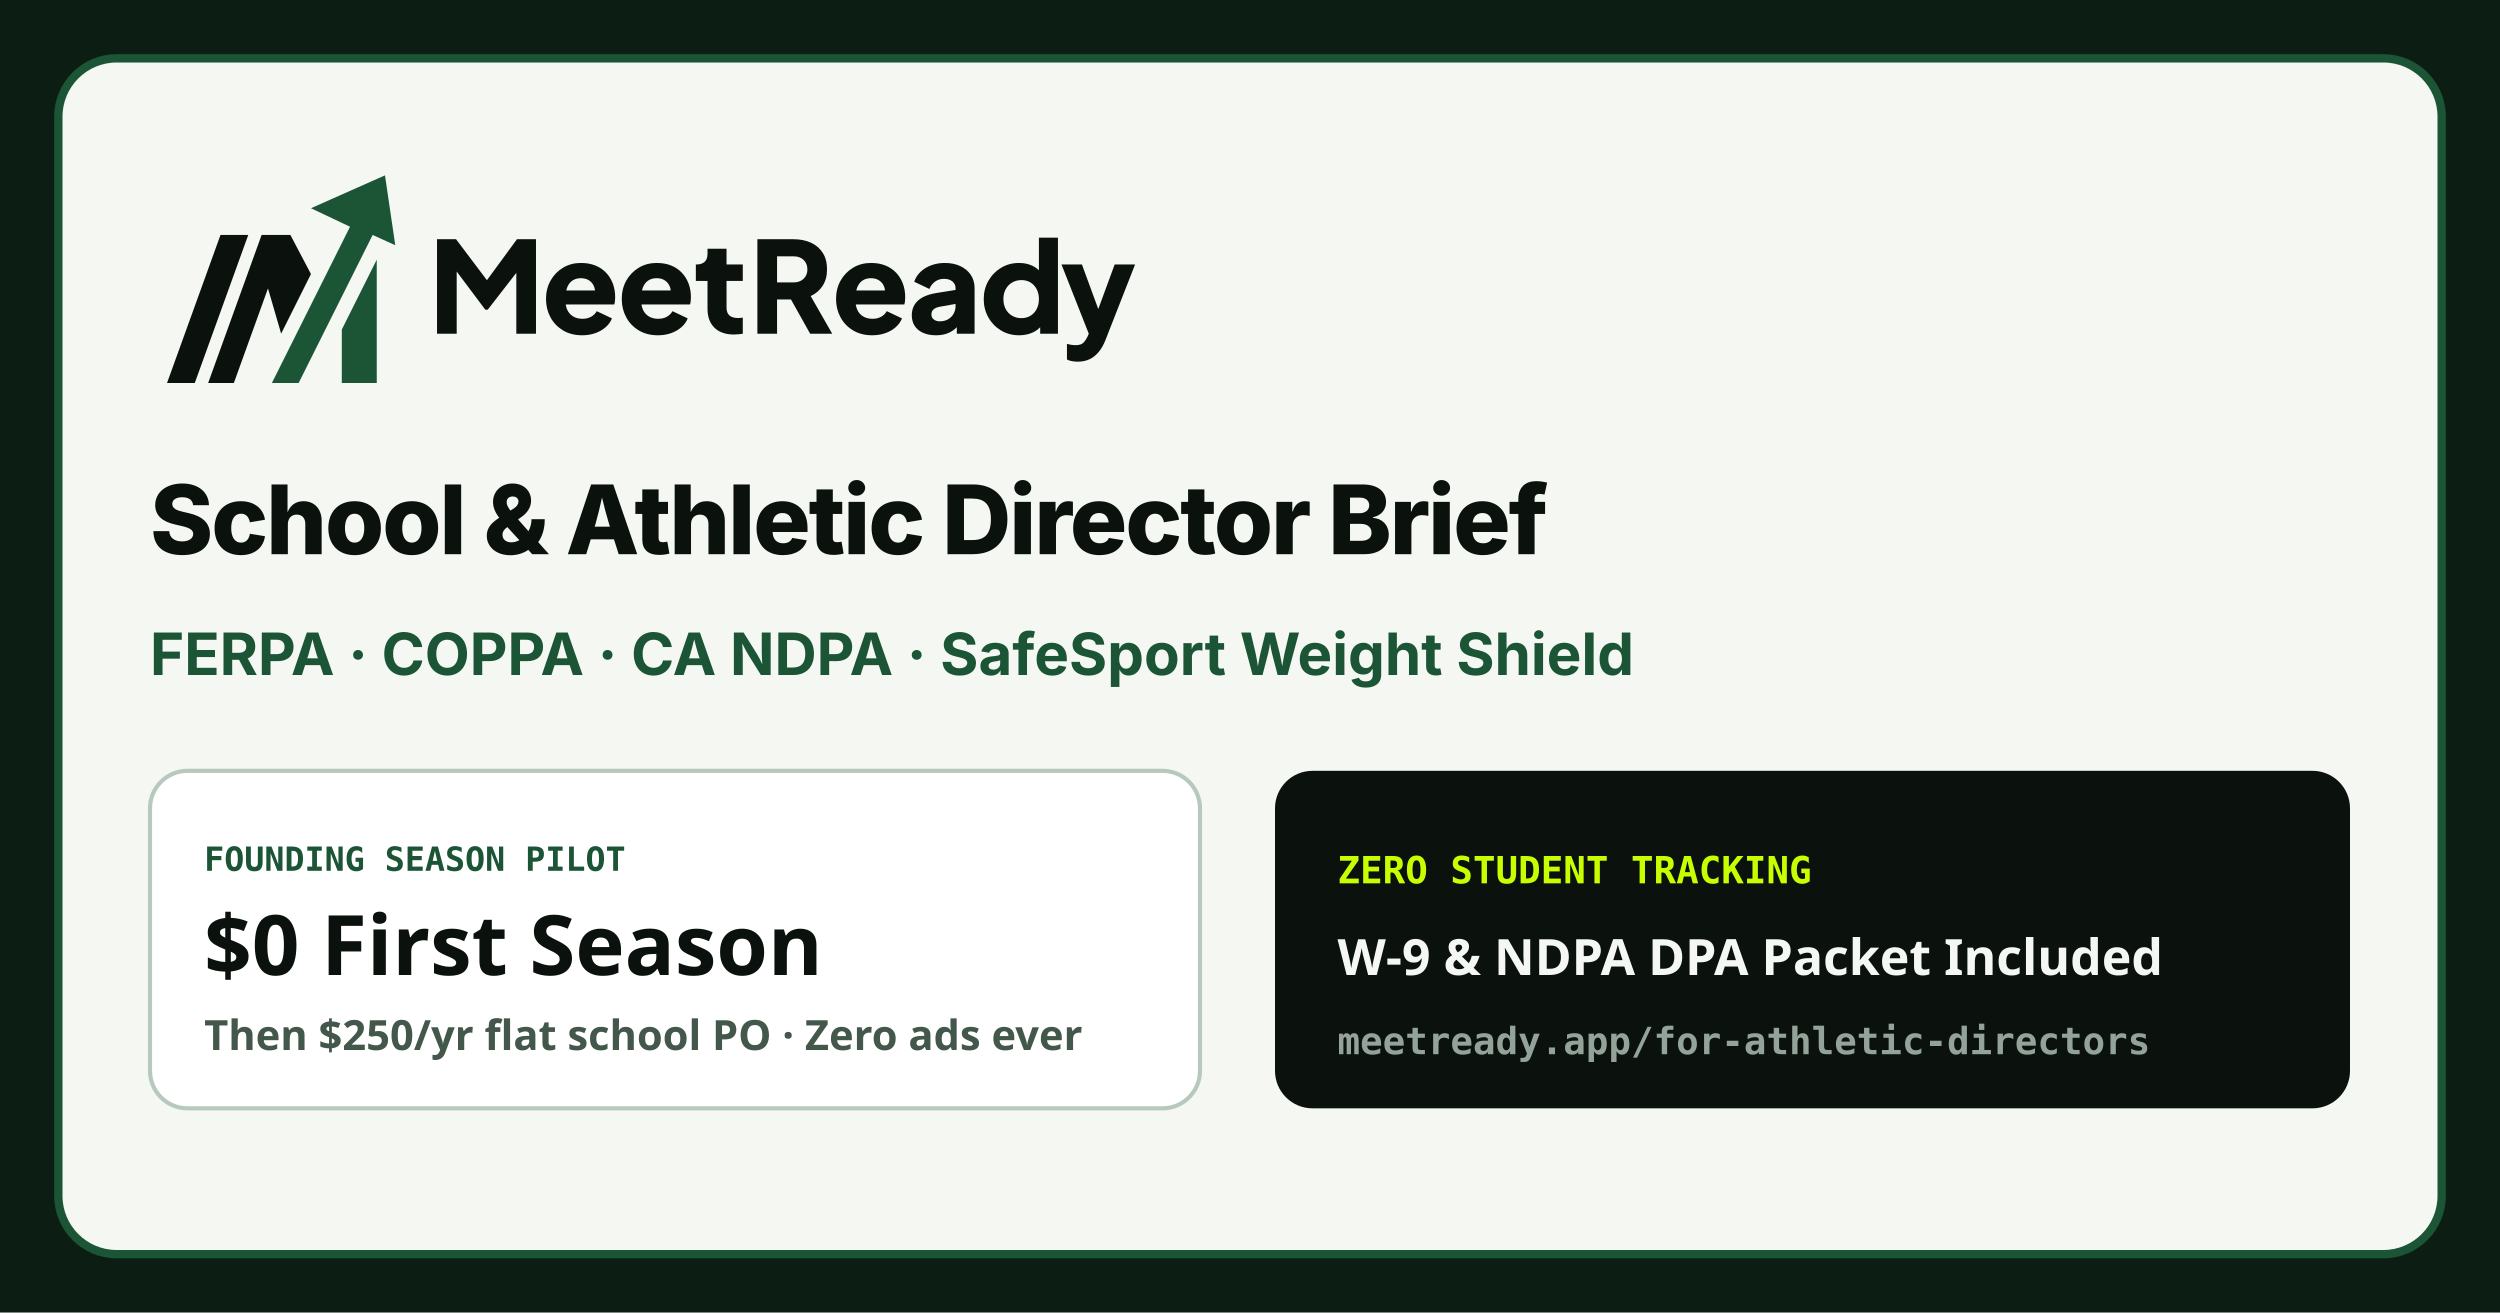
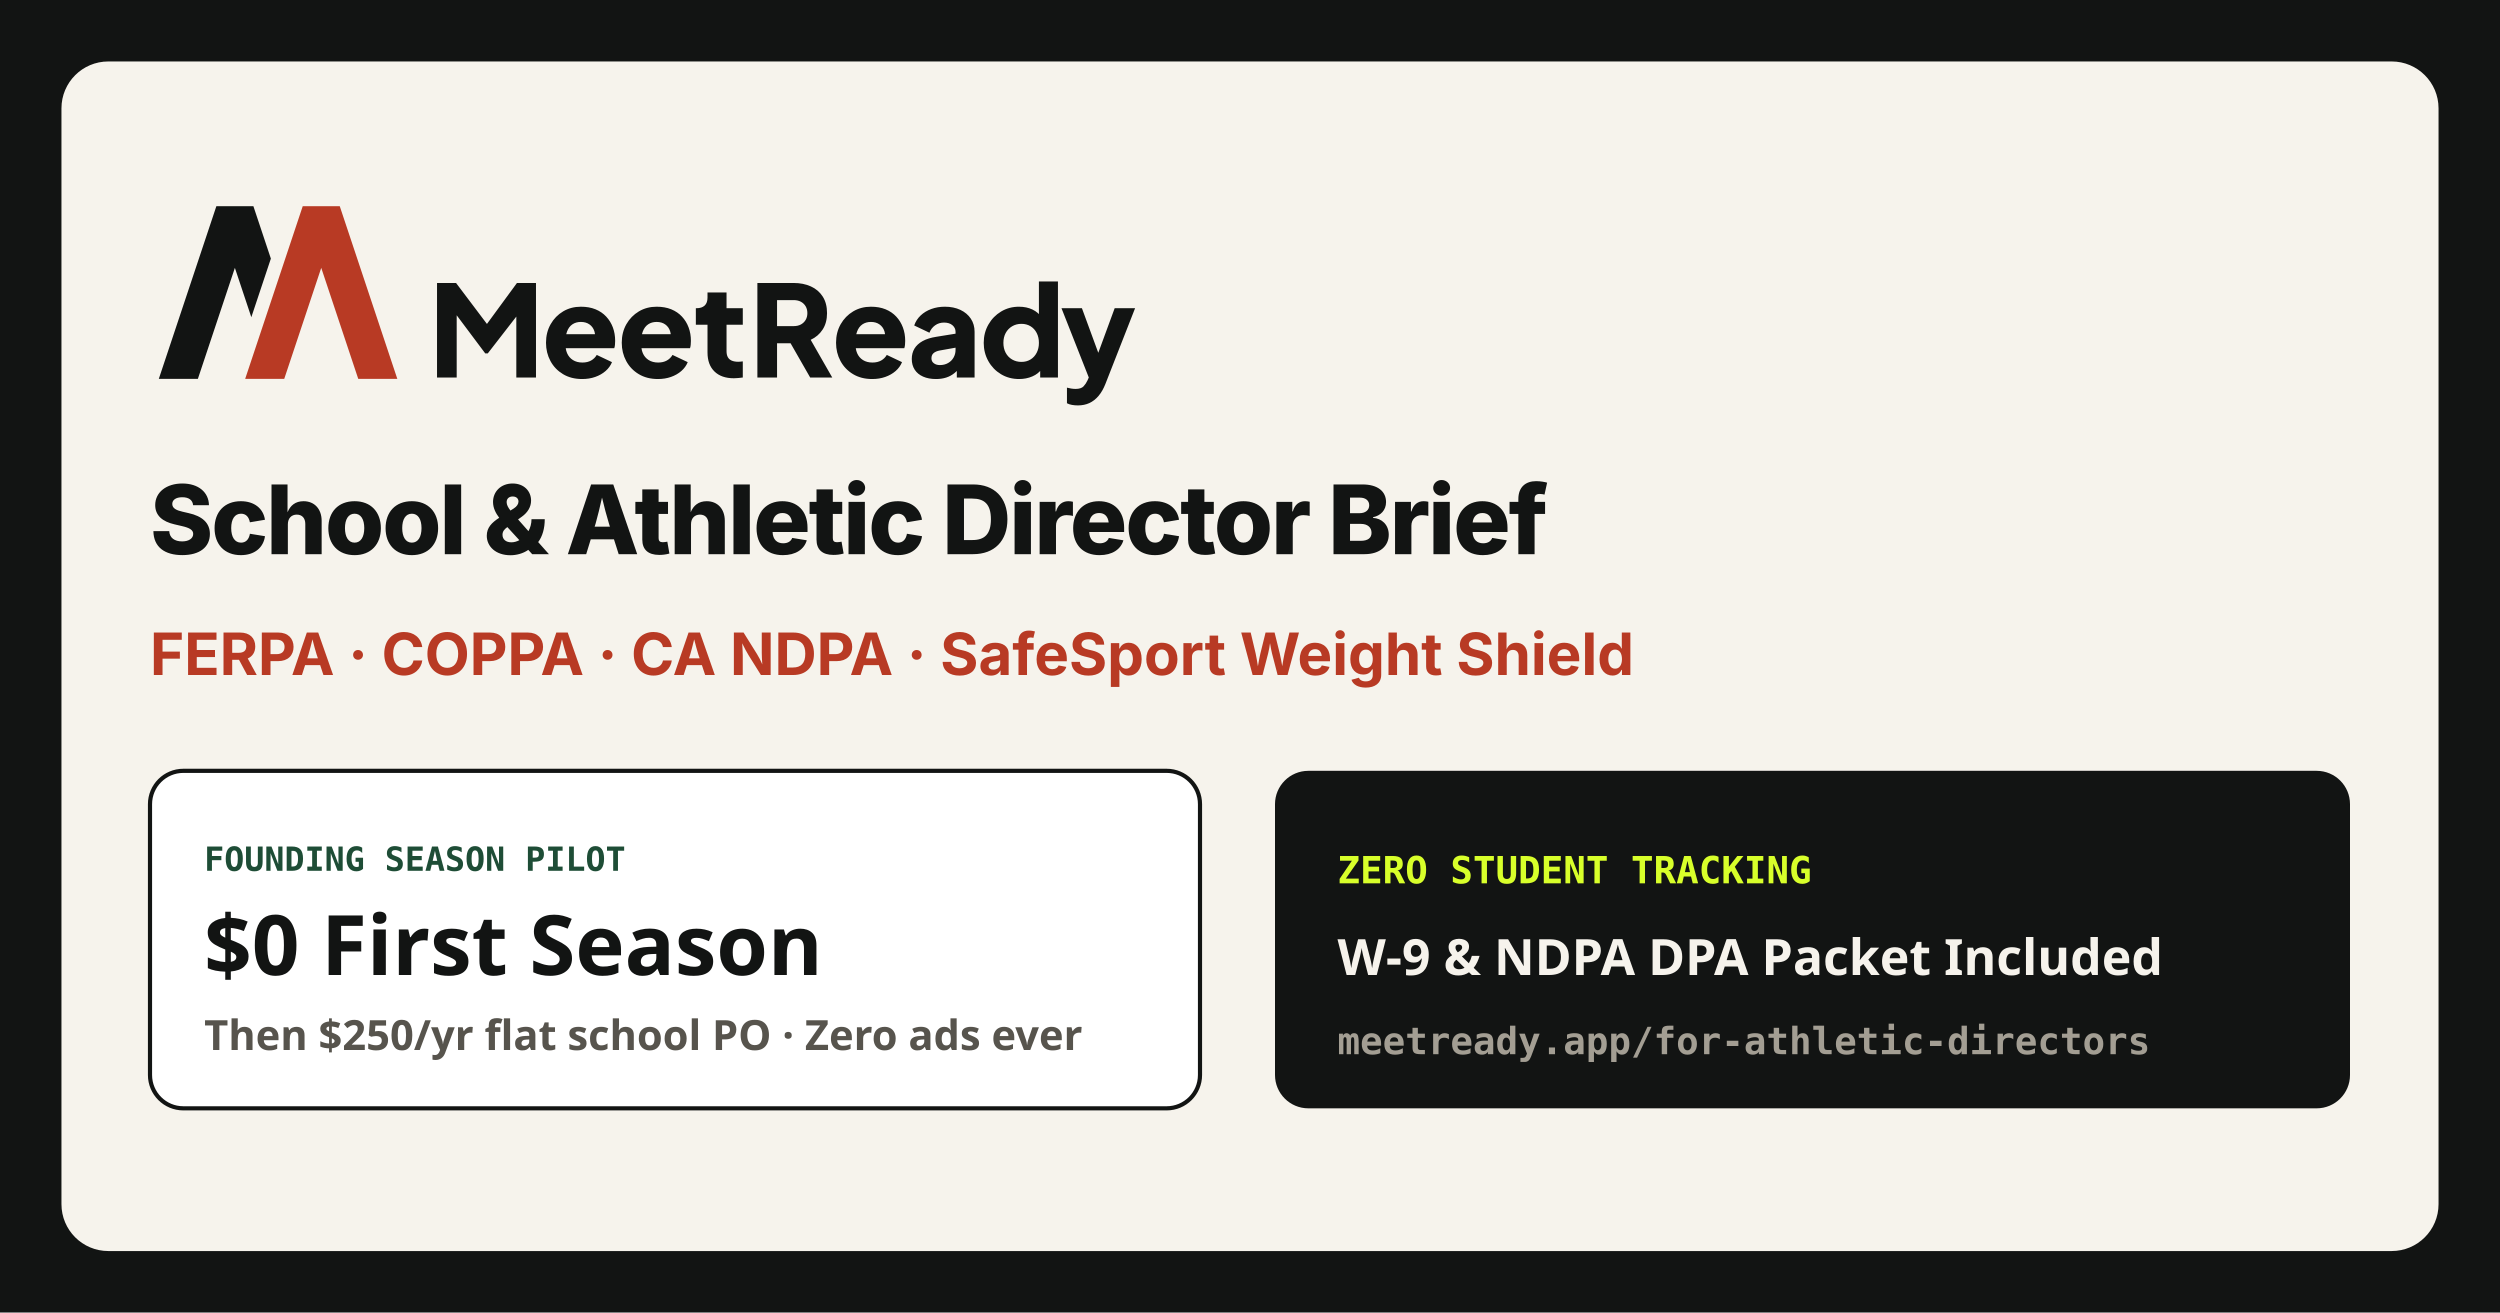
<svg xmlns="http://www.w3.org/2000/svg" viewBox="0 0 1200 630" fill="none">
-   <rect width="1200" height="630" fill="#0C1D14" />
-   <rect x="28" y="28" width="1144" height="574" rx="28" fill="#F4F7F2" stroke="#1C5436" stroke-width="4" />
+   <rect width="1200" height="630" fill="#121413" />
+   <rect x="28" y="28" width="1144" height="574" rx="24" fill="#F6F3EC" stroke="#121413" stroke-width="3" />
  <g transform="translate(64, 72) scale(1.05)">
    <g transform="translate(6, 5) scale(0.94)">
-       <path d="M 10 108 L 36 36 L 49.5 36 L 23.5 108 Z M 30 108 L 56 36 L 70 36 L 80 55 L 65.5 84 L 59.1 62 L 42.5 108 Z" fill="#0B120E" fill-rule="evenodd" clip-rule="evenodd" />
-       <path d="M 61 108 L 99 32 L 80 23 L 116 7 L 121 41 L 110 36 L 74 108 Z M 95 108 L 95 82 L 112 48 L 112 108 Z" fill="#1C5436" fill-rule="evenodd" clip-rule="evenodd" />
+       <path d="M 6 106 L 34 22 L 52 22 L 60.5 47.5 L 51 76 L 43 52 L 25 106 Z" fill="#121413" fill-rule="evenodd" clip-rule="evenodd" />
+       <path d="M 48 106 L 76 22 L 94 22 L 122 106 L 103 106 L 85 52 L 67 106 Z" fill="#B83A24" fill-rule="evenodd" clip-rule="evenodd" />
    </g>
-     <g transform="translate(135, 34)">
-       <path d="M3.83 50 L3.83 6.79 L12.53 6.79 L28.71 28.25 L24.65 28.25 L40.37 6.79 L49.07 6.79 L49.07 50 L40.08 50 L40.08 16.71 L43.67 17.52 L27.03 38.98 L25.87 38.98 L9.80 17.52 L12.82 16.71 L12.82 50 Z M70.18 50.70 Q65.13 50.70 61.42 48.46 Q57.71 46.23 55.68 42.46 Q53.65 38.69 53.65 34.11 Q53.65 29.35 55.77 25.64 Q57.88 21.93 61.48 19.78 Q65.08 17.64 69.60 17.64 Q73.37 17.64 76.27 18.82 Q79.17 20.01 81.17 22.16 Q83.17 24.31 84.22 27.12 Q85.26 29.93 85.26 33.24 Q85.26 34.17 85.17 35.06 Q85.09 35.96 84.85 36.60 L61.13 36.60 L61.13 30.22 L79.92 30.22 L75.81 33.24 Q76.39 30.74 75.75 28.80 Q75.11 26.86 73.52 25.73 Q71.92 24.60 69.60 24.60 Q67.34 24.60 65.71 25.70 Q64.09 26.80 63.28 28.95 Q62.47 31.09 62.64 34.17 Q62.41 36.83 63.28 38.86 Q64.15 40.89 65.95 42.02 Q67.74 43.16 70.30 43.16 Q72.62 43.16 74.27 42.23 Q75.92 41.30 76.85 39.68 L83.81 42.98 Q82.88 45.30 80.88 47.04 Q78.88 48.78 76.15 49.74 Q73.43 50.70 70.18 50.70 Z M104.81 50.70 Q99.76 50.70 96.05 48.46 Q92.34 46.23 90.31 42.46 Q88.28 38.69 88.28 34.11 Q88.28 29.35 90.39 25.64 Q92.51 21.93 96.11 19.78 Q99.70 17.64 104.23 17.64 Q108 17.64 110.90 18.82 Q113.80 20.01 115.80 22.16 Q117.80 24.31 118.84 27.12 Q119.89 29.93 119.89 33.24 Q119.89 34.17 119.80 35.06 Q119.71 35.96 119.48 36.60 L95.76 36.60 L95.76 30.22 L114.55 30.22 L110.43 33.24 Q111.01 30.74 110.37 28.80 Q109.74 26.86 108.14 25.73 Q106.55 24.60 104.23 24.60 Q101.96 24.60 100.34 25.70 Q98.72 26.80 97.90 28.95 Q97.09 31.09 97.27 34.17 Q97.03 36.83 97.90 38.86 Q98.77 40.89 100.57 42.02 Q102.37 43.16 104.92 43.16 Q107.24 43.16 108.90 42.23 Q110.55 41.30 111.48 39.68 L118.44 42.98 Q117.51 45.30 115.51 47.04 Q113.51 48.78 110.78 49.74 Q108.05 50.70 104.81 50.70 Z M139.55 50.35 Q133.81 50.35 130.65 47.24 Q127.48 44.14 127.48 38.57 L127.48 25.87 L122.15 25.87 L122.15 18.33 L122.44 18.33 Q124.87 18.33 126.18 17.11 Q127.48 15.90 127.48 13.46 L127.48 11.14 L136.18 11.14 L136.18 18.33 L143.61 18.33 L143.61 25.87 L136.18 25.87 L136.18 37.99 Q136.18 39.62 136.76 40.69 Q137.34 41.76 138.56 42.29 Q139.78 42.81 141.58 42.81 Q141.98 42.81 142.51 42.75 Q143.03 42.69 143.61 42.63 L143.61 50 Q142.74 50.12 141.64 50.23 Q140.53 50.35 139.55 50.35 Z M150.28 50 L150.28 6.79 L166.81 6.79 Q171.27 6.79 174.73 8.36 Q178.18 9.92 180.15 13 Q182.12 16.07 182.12 20.59 Q182.12 25 180.09 28.11 Q178.06 31.21 174.64 32.77 L184.50 50 L174.41 50 L163.73 30.92 L169.53 34.34 L159.27 34.34 L159.27 50 Z M159.27 26.51 L166.87 26.51 Q168.78 26.51 170.17 25.76 Q171.56 25 172.35 23.67 Q173.13 22.33 173.13 20.59 Q173.13 18.80 172.35 17.46 Q171.56 16.13 170.17 15.37 Q168.78 14.62 166.87 14.62 L159.27 14.62 Z M202.77 50.70 Q197.72 50.70 194.01 48.46 Q190.30 46.23 188.27 42.46 Q186.24 38.69 186.24 34.11 Q186.24 29.35 188.36 25.64 Q190.47 21.93 194.07 19.78 Q197.66 17.64 202.19 17.64 Q205.96 17.64 208.86 18.82 Q211.76 20.01 213.76 22.16 Q215.76 24.31 216.80 27.12 Q217.85 29.93 217.85 33.24 Q217.85 34.17 217.76 35.06 Q217.67 35.96 217.44 36.60 L193.72 36.60 L193.72 30.22 L212.51 30.22 L208.39 33.24 Q208.97 30.74 208.34 28.80 Q207.70 26.86 206.10 25.73 Q204.51 24.60 202.19 24.60 Q199.93 24.60 198.30 25.70 Q196.68 26.80 195.87 28.95 Q195.05 31.09 195.23 34.17 Q195 36.83 195.87 38.86 Q196.74 40.89 198.53 42.02 Q200.33 43.16 202.88 43.16 Q205.20 43.16 206.86 42.23 Q208.51 41.30 209.44 39.68 L216.40 42.98 Q215.47 45.30 213.47 47.04 Q211.47 48.78 208.74 49.74 Q206.02 50.70 202.77 50.70 Z M231.94 50.70 Q228.52 50.70 226.03 49.59 Q223.53 48.49 222.20 46.43 Q220.86 44.37 220.86 41.53 Q220.86 38.86 222.08 36.80 Q223.30 34.75 225.82 33.35 Q228.35 31.96 232.12 31.38 L241.80 29.82 L241.80 36.20 L233.68 37.65 Q231.83 37.99 230.84 38.84 Q229.85 39.68 229.85 41.24 Q229.85 42.69 230.96 43.50 Q232.06 44.32 233.68 44.32 Q235.83 44.32 237.45 43.39 Q239.08 42.46 239.97 40.87 Q240.87 39.27 240.87 37.36 L240.87 29.12 Q240.87 27.32 239.45 26.10 Q238.03 24.89 235.60 24.89 Q233.28 24.89 231.51 26.16 Q229.74 27.44 228.93 29.53 L221.97 26.22 Q222.89 23.55 224.92 21.64 Q226.95 19.72 229.80 18.68 Q232.64 17.64 236 17.64 Q240 17.64 243.08 19.09 Q246.15 20.54 247.86 23.12 Q249.57 25.70 249.57 29.12 L249.57 50 L241.45 50 L241.45 44.90 L243.43 44.55 Q242.03 46.64 240.35 48 Q238.67 49.36 236.58 50.03 Q234.49 50.70 231.94 50.70 Z M269.93 50.70 Q265.29 50.70 261.64 48.49 Q257.98 46.29 255.87 42.52 Q253.75 38.75 253.75 34.17 Q253.75 29.53 255.90 25.79 Q258.04 22.04 261.70 19.84 Q265.35 17.64 269.87 17.64 Q273.35 17.64 276.05 18.94 Q278.75 20.25 280.31 22.62 L278.98 24.36 L278.98 6.09 L287.68 6.09 L287.68 50 L279.56 50 L279.56 44.20 L280.37 46 Q278.75 48.32 275.96 49.51 Q273.18 50.70 269.93 50.70 Z M270.98 42.87 Q273.35 42.87 275.15 41.76 Q276.95 40.66 277.96 38.69 Q278.98 36.72 278.98 34.17 Q278.98 31.61 277.96 29.64 Q276.95 27.67 275.15 26.57 Q273.35 25.47 270.98 25.47 Q268.60 25.47 266.71 26.60 Q264.83 27.73 263.78 29.67 Q262.74 31.61 262.74 34.17 Q262.74 36.72 263.78 38.69 Q264.83 40.66 266.71 41.76 Q268.60 42.87 270.98 42.87 Z M296.79 62.76 Q295.39 62.76 294.09 62.53 Q292.78 62.30 291.80 61.77 L291.80 54.64 Q292.61 54.87 293.71 55.05 Q294.81 55.22 295.74 55.22 Q298.29 55.22 299.40 54.03 Q300.50 52.84 301.19 51.33 L303.34 46.40 L303.22 53.65 L289.30 18.33 L298.64 18.33 L307.86 43.45 L304.38 43.45 L313.61 18.33 L322.94 18.33 L309.37 52.96 Q308.10 56.21 306.24 58.41 Q304.38 60.61 302.04 61.69 Q299.69 62.76 296.79 62.76 Z" fill="#0B120E" fill-rule="nonzero" />
+     <g transform="translate(135, 54)">
+       <path d="M3.83 50 L3.83 6.79 L12.53 6.79 L28.71 28.25 L24.65 28.25 L40.37 6.79 L49.07 6.79 L49.07 50 L40.08 50 L40.08 16.71 L43.67 17.52 L27.03 38.98 L25.87 38.98 L9.80 17.52 L12.82 16.71 L12.82 50 Z M70.18 50.70 Q65.13 50.70 61.42 48.46 Q57.71 46.23 55.68 42.46 Q53.65 38.69 53.65 34.11 Q53.65 29.35 55.77 25.64 Q57.88 21.93 61.48 19.78 Q65.08 17.64 69.60 17.64 Q73.37 17.64 76.27 18.82 Q79.17 20.01 81.17 22.16 Q83.17 24.31 84.22 27.12 Q85.26 29.93 85.26 33.24 Q85.26 34.17 85.17 35.06 Q85.09 35.96 84.85 36.60 L61.13 36.60 L61.13 30.22 L79.92 30.22 L75.81 33.24 Q76.39 30.74 75.75 28.80 Q75.11 26.86 73.52 25.73 Q71.92 24.60 69.60 24.60 Q67.34 24.60 65.71 25.70 Q64.09 26.80 63.28 28.95 Q62.47 31.09 62.64 34.17 Q62.41 36.83 63.28 38.86 Q64.15 40.89 65.95 42.02 Q67.74 43.16 70.30 43.16 Q72.62 43.16 74.27 42.23 Q75.92 41.30 76.85 39.68 L83.81 42.98 Q82.88 45.30 80.88 47.04 Q78.88 48.78 76.15 49.74 Q73.43 50.70 70.18 50.70 Z M104.81 50.70 Q99.76 50.70 96.05 48.46 Q92.34 46.23 90.31 42.46 Q88.28 38.69 88.28 34.11 Q88.28 29.35 90.39 25.64 Q92.51 21.93 96.11 19.78 Q99.70 17.64 104.23 17.64 Q108 17.64 110.90 18.82 Q113.80 20.01 115.80 22.16 Q117.80 24.31 118.84 27.12 Q119.89 29.93 119.89 33.24 Q119.89 34.17 119.80 35.06 Q119.71 35.96 119.48 36.60 L95.76 36.60 L95.76 30.22 L114.55 30.22 L110.43 33.24 Q111.01 30.74 110.37 28.80 Q109.74 26.86 108.14 25.73 Q106.55 24.60 104.23 24.60 Q101.96 24.60 100.34 25.70 Q98.72 26.80 97.90 28.95 Q97.09 31.09 97.27 34.17 Q97.03 36.83 97.90 38.86 Q98.77 40.89 100.57 42.02 Q102.37 43.16 104.92 43.16 Q107.24 43.16 108.90 42.23 Q110.55 41.30 111.48 39.68 L118.44 42.98 Q117.51 45.30 115.51 47.04 Q113.51 48.78 110.78 49.74 Q108.05 50.70 104.81 50.70 Z M139.55 50.35 Q133.81 50.35 130.65 47.24 Q127.48 44.14 127.48 38.57 L127.48 25.87 L122.15 25.87 L122.15 18.33 L122.44 18.33 Q124.87 18.33 126.18 17.11 Q127.48 15.90 127.48 13.46 L127.48 11.14 L136.18 11.14 L136.18 18.33 L143.61 18.33 L143.61 25.87 L136.18 25.87 L136.18 37.99 Q136.18 39.62 136.76 40.69 Q137.34 41.76 138.56 42.29 Q139.78 42.81 141.58 42.81 Q141.98 42.81 142.51 42.75 Q143.03 42.69 143.61 42.63 L143.61 50 Q142.74 50.12 141.64 50.23 Q140.53 50.35 139.55 50.35 Z M150.28 50 L150.28 6.79 L166.81 6.79 Q171.27 6.79 174.73 8.36 Q178.18 9.92 180.15 13 Q182.12 16.07 182.12 20.59 Q182.12 25 180.09 28.11 Q178.06 31.21 174.64 32.77 L184.50 50 L174.41 50 L165.45 34.34 L159.27 34.34 L159.27 50 Z M159.27 26.51 L166.87 26.51 Q168.78 26.51 170.17 25.76 Q171.56 25 172.35 23.67 Q173.13 22.33 173.13 20.59 Q173.13 18.80 172.35 17.46 Q171.56 16.13 170.17 15.37 Q168.78 14.62 166.87 14.62 L159.27 14.62 Z M202.77 50.70 Q197.72 50.70 194.01 48.46 Q190.30 46.23 188.27 42.46 Q186.24 38.69 186.24 34.11 Q186.24 29.35 188.36 25.64 Q190.47 21.93 194.07 19.78 Q197.66 17.64 202.19 17.64 Q205.96 17.64 208.86 18.82 Q211.76 20.01 213.76 22.16 Q215.76 24.31 216.80 27.12 Q217.85 29.93 217.85 33.24 Q217.85 34.17 217.76 35.06 Q217.67 35.96 217.44 36.60 L193.72 36.60 L193.72 30.22 L212.51 30.22 L208.39 33.24 Q208.97 30.74 208.34 28.80 Q207.70 26.86 206.10 25.73 Q204.51 24.60 202.19 24.60 Q199.93 24.60 198.30 25.70 Q196.68 26.80 195.87 28.95 Q195.05 31.09 195.23 34.17 Q195 36.83 195.87 38.86 Q196.74 40.89 198.53 42.02 Q200.33 43.16 202.88 43.16 Q205.20 43.16 206.86 42.23 Q208.51 41.30 209.44 39.68 L216.40 42.98 Q215.47 45.30 213.47 47.04 Q211.47 48.78 208.74 49.74 Q206.02 50.70 202.77 50.70 Z M231.94 50.70 Q228.52 50.70 226.03 49.59 Q223.53 48.49 222.20 46.43 Q220.86 44.37 220.86 41.53 Q220.86 38.86 222.08 36.80 Q223.30 34.75 225.82 33.35 Q228.35 31.96 232.12 31.38 L241.80 29.82 L241.80 36.20 L233.68 37.65 Q231.83 37.99 230.84 38.84 Q229.85 39.68 229.85 41.24 Q229.85 42.69 230.96 43.50 Q232.06 44.32 233.68 44.32 Q235.83 44.32 237.45 43.39 Q239.08 42.46 239.97 40.87 Q240.87 39.27 240.87 37.36 L240.87 29.12 Q240.87 27.32 239.45 26.10 Q238.03 24.89 235.60 24.89 Q233.28 24.89 231.51 26.16 Q229.74 27.44 228.93 29.53 L221.97 26.22 Q222.89 23.55 224.92 21.64 Q226.95 19.72 229.80 18.68 Q232.64 17.64 236 17.64 Q240 17.64 243.08 19.09 Q246.15 20.54 247.86 23.12 Q249.57 25.70 249.57 29.12 L249.57 50 L241.45 50 L241.45 44.90 L243.43 44.55 Q242.03 46.64 240.35 48 Q238.67 49.36 236.58 50.03 Q234.49 50.70 231.94 50.70 Z M269.93 50.70 Q265.29 50.70 261.64 48.49 Q257.98 46.29 255.87 42.52 Q253.75 38.75 253.75 34.17 Q253.75 29.53 255.90 25.79 Q258.04 22.04 261.70 19.84 Q265.35 17.64 269.87 17.64 Q273.35 17.64 276.05 18.94 Q278.75 20.25 280.31 22.62 L278.98 24.36 L278.98 6.09 L287.68 6.09 L287.68 50 L279.56 50 L279.56 44.20 L280.37 46 Q278.75 48.32 275.96 49.51 Q273.18 50.70 269.93 50.70 Z M270.98 42.87 Q273.35 42.87 275.15 41.76 Q276.95 40.66 277.96 38.69 Q278.98 36.72 278.98 34.17 Q278.98 31.61 277.96 29.64 Q276.95 27.67 275.15 26.57 Q273.35 25.47 270.98 25.47 Q268.60 25.47 266.71 26.60 Q264.83 27.73 263.78 29.67 Q262.74 31.61 262.74 34.17 Q262.74 36.72 263.78 38.69 Q264.83 40.66 266.71 41.76 Q268.60 42.87 270.98 42.87 Z M296.79 62.76 Q295.39 62.76 294.09 62.53 Q292.78 62.30 291.80 61.77 L291.80 54.64 Q292.61 54.87 293.71 55.05 Q294.81 55.22 295.74 55.22 Q298.29 55.22 299.40 54.03 Q300.50 52.84 301.19 51.33 L303.34 46.40 L303.22 53.65 L289.30 18.33 L298.64 18.33 L307.86 43.45 L304.38 43.45 L313.61 18.33 L322.94 18.33 L309.37 52.96 Q308.10 56.21 306.24 58.41 Q304.38 60.61 302.04 61.69 Q299.69 62.76 296.79 62.76 Z" fill="#121413" fill-rule="nonzero" />
    </g>
  </g>
-   <text x="72" y="266" fill="#0B120E" font-family="'Plus Jakarta Sans', -apple-system, sans-serif" font-size="46" font-weight="800" letter-spacing="-1">School &amp; Athletic Director Brief</text>
-   <text x="72" y="324" fill="#1C5436" font-family="'Plus Jakarta Sans', -apple-system, sans-serif" font-size="28" font-weight="700">FERPA · COPPA · CA NDPA · SafeSport Weight Shield</text>
-   <rect x="72" y="370" width="504" height="162" rx="18" fill="#FFFFFF" stroke="#B7C9BE" stroke-width="2" />
-   <text x="98" y="418" fill="#1C5436" font-family="'JetBrains Mono', monospace" font-size="16" font-weight="700">FOUNDING SEASON PILOT</text>
-   <text x="98" y="468" fill="#0B120E" font-family="'Plus Jakarta Sans', sans-serif" font-size="40" font-weight="800">$0 First Season</text>
-   <text x="98" y="504" fill="#43584B" font-family="'Plus Jakarta Sans', sans-serif" font-size="20" font-weight="600">Then $250/yr flat school PO · Zero ads ever</text>
-   <rect x="612" y="370" width="516" height="162" rx="18" fill="#0B120E" />
-   <text x="642" y="424" fill="#C8FF00" font-family="'JetBrains Mono', monospace" font-size="18" font-weight="700">ZERO STUDENT TRACKING</text>
-   <text x="642" y="468" fill="#F4F7F4" font-family="'Plus Jakarta Sans', sans-serif" font-size="24" font-weight="700">W-9 &amp; NDPA DPA Packet Included</text>
-   <text x="642" y="506" fill="#93A39A" font-family="'JetBrains Mono', monospace" font-size="18" font-weight="600">meetready.app/for-athletic-directors</text>
+   <text x="72" y="266" fill="#121413" font-family="'Archivo', -apple-system, sans-serif" font-size="46" font-weight="800" letter-spacing="-1">School &amp; Athletic Director Brief</text>
+   <text x="72" y="324" fill="#B83A24" font-family="'Archivo', -apple-system, sans-serif" font-size="28" font-weight="700">FERPA · COPPA · CA NDPA · SafeSport Weight Shield</text>
+   <rect x="72" y="370" width="504" height="162" rx="16" fill="#FFFFFF" stroke="#121413" stroke-width="2" />
+   <text x="98" y="418" fill="#1E4D36" font-family="'JetBrains Mono', monospace" font-size="16" font-weight="700">FOUNDING SEASON PILOT</text>
+   <text x="98" y="468" fill="#121413" font-family="'Archivo', sans-serif" font-size="40" font-weight="800">$0 First Season</text>
+   <text x="98" y="504" fill="#57544D" font-family="'Archivo', sans-serif" font-size="20" font-weight="600">Then $250/yr flat school PO · Zero ads ever</text>
+   <rect x="612" y="370" width="516" height="162" rx="16" fill="#121413" />
+   <text x="642" y="424" fill="#D8FF2A" font-family="'JetBrains Mono', monospace" font-size="18" font-weight="700">ZERO STUDENT TRACKING</text>
+   <text x="642" y="468" fill="#F6F3EC" font-family="'Archivo', sans-serif" font-size="24" font-weight="700">W-9 &amp; NDPA DPA Packet Included</text>
+   <text x="642" y="506" fill="#A39E93" font-family="'JetBrains Mono', monospace" font-size="18" font-weight="600">meetready.app/for-athletic-directors</text>
</svg>
